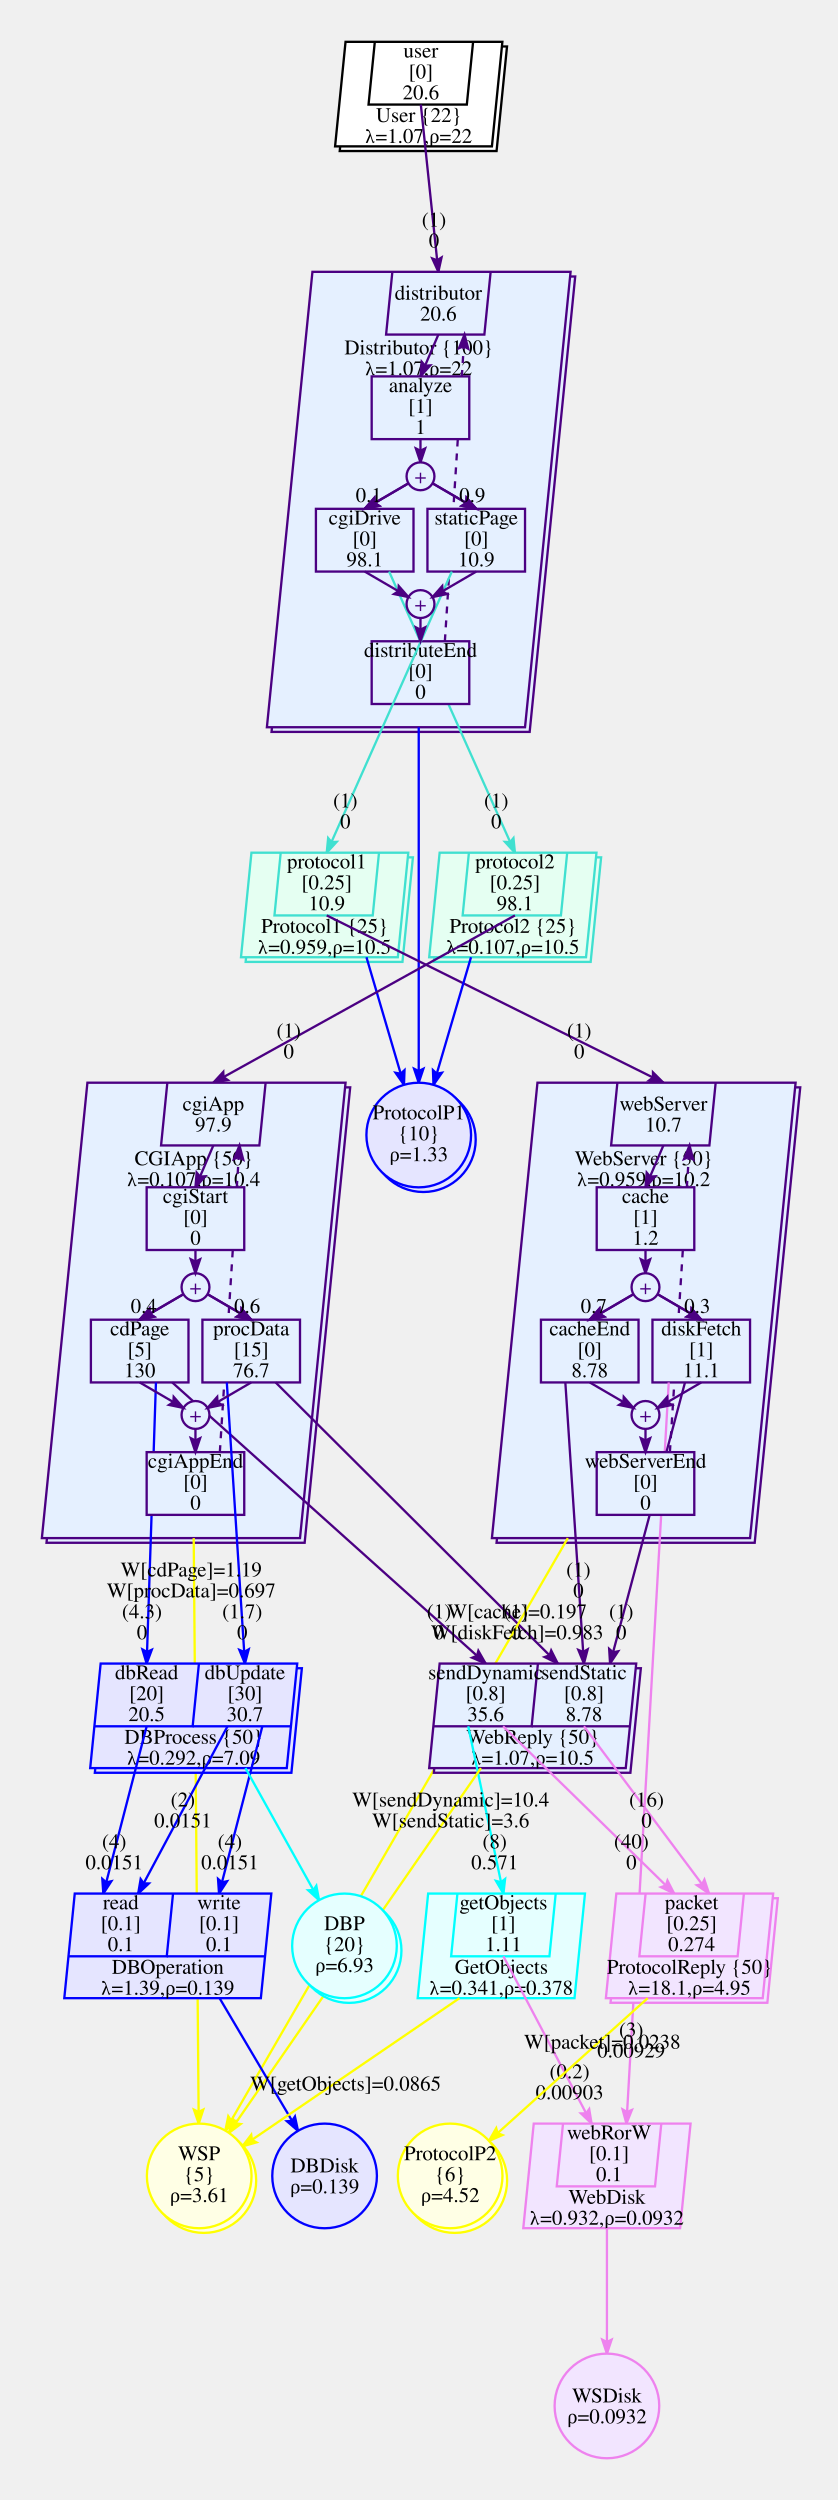
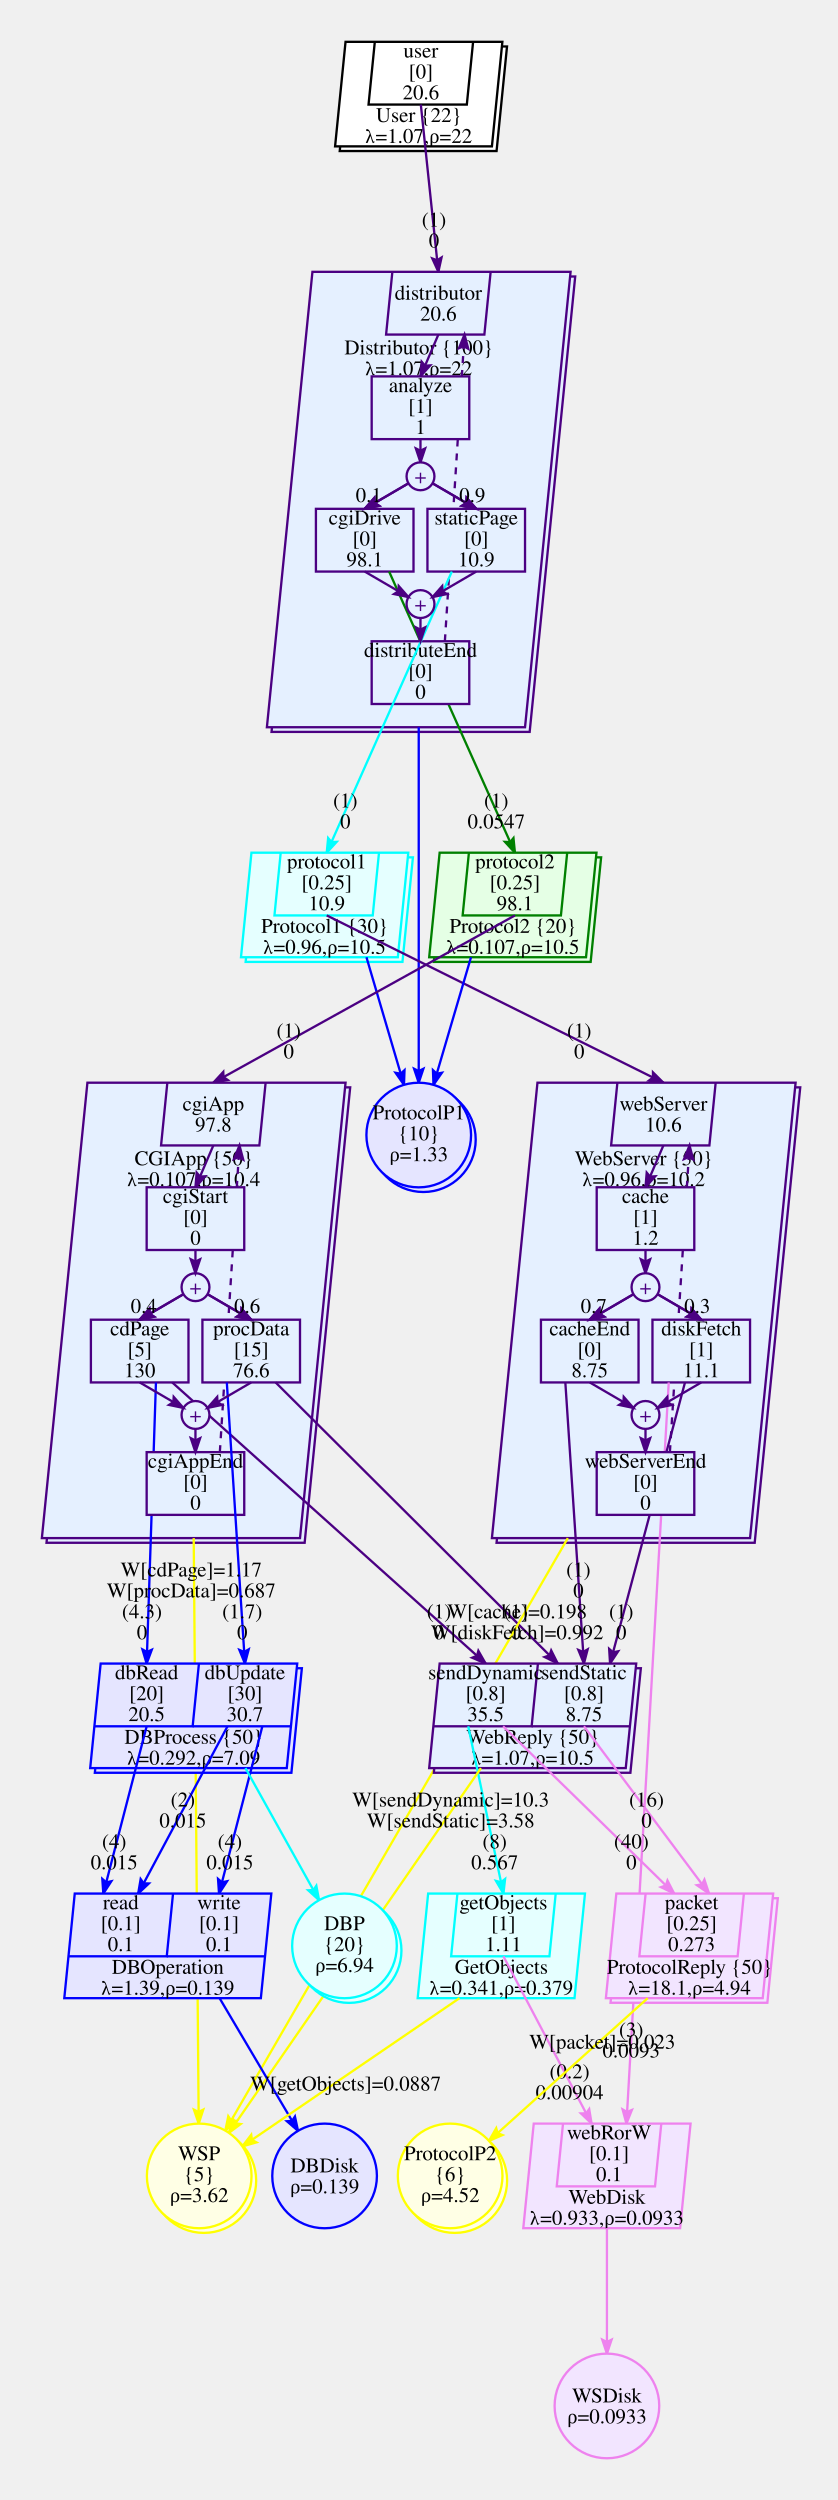
<svg xmlns="http://www.w3.org/2000/svg" width="5.006in" height="14.944in" viewBox="0 0 9010 26900">
  <polygon fill="#ffffff" stroke="black" stroke-width="25" points="3767.5,500 5455,500 5342.5,1625 3655,1625 " />
  <polygon fill="#ffffff" stroke="black" stroke-width="25" points="3717.5,450 5405,450 5292.5,1575 3605,1575 " />
  <text x="4505" y="1538" font-family="Times" font-style="Roman" font-size="225" fill="black" text-anchor="middle">λ=1.07,ρ=22</text>
  <text x="4505" y="1313" font-family="Times" font-style="Roman" font-size="225" fill="black" text-anchor="middle">User {22}</text>
  <polyline stroke="black" stroke-width="25" fill="none" points="4032.5,450 3965,1125 5022.5,1125 5090,450 " />
  <text x="4528" y="1069" font-family="Times" font-style="Roman" font-size="225" fill="black" text-anchor="middle">20.6</text>
  <text x="4528" y="844" font-family="Times" font-style="Roman" font-size="225" fill="black" text-anchor="middle">[0]</text>
  <text x="4528" y="619" font-family="Times" font-style="Roman" font-size="225" fill="black" text-anchor="middle">user</text>
  <line x1="4527.5" y1="1125" x2="4716.25" y2="2925" stroke="Indigo" stroke-width="25" />
  <polygon fill="Indigo" stroke="Indigo" stroke-width="25" points="4716.25,2925 4750.33,2770.6 4703.21,2800.68 4650.88,2781.03 " />
  <text x="4669" y="2663" font-family="Times" font-style="Roman" font-size="225" fill="black" text-anchor="middle">0</text>
  <text x="4669" y="2438" font-family="Times" font-style="Roman" font-size="225" fill="black" text-anchor="middle">(1)</text>
  <polygon fill="#e5f0ff" stroke="Indigo" stroke-width="25" points="3411.25,2975 6188.75,2975 5698.75,7875 2921.25,7875 " />
  <polygon fill="#e5f0ff" stroke="Indigo" stroke-width="25" points="3361.25,2925 6138.75,2925 5648.75,7825 2871.25,7825 " />
  <text x="4505" y="4038" font-family="Times" font-style="Roman" font-size="225" fill="black" text-anchor="middle">λ=1.07,ρ=22</text>
  <text x="4505" y="3813" font-family="Times" font-style="Roman" font-size="225" fill="black" text-anchor="middle">Distributor {100}</text>
  <polyline stroke="Indigo" stroke-width="25" fill="none" points="4221.25,2925 4153.75,3600 5211.25,3600 5278.75,2925 " />
  <text x="4716" y="3450" font-family="Times" font-style="Roman" font-size="225" fill="black" text-anchor="middle">20.6</text>
  <text x="4716" y="3225" font-family="Times" font-style="Roman" font-size="225" fill="black" text-anchor="middle">distributor</text>
  <line x1="4716.25" y1="3600" x2="4523.75" y2="4050" stroke="Indigo" stroke-width="25" />
  <polygon fill="Indigo" stroke="Indigo" stroke-width="25" points="4523.75,4050 4628.72,3931.75 4572.91,3935.07 4536.77,3892.42 " />
  <line x1="4786.25" y1="6900" x2="4997.5" y2="3600" stroke-dasharray="75" stroke="Indigo" stroke-width="25" />
  <polygon fill="Indigo" stroke="Indigo" stroke-width="25" points="4997.5,3600 4938.02,3746.5 4989.51,3724.74 5037.82,3752.89 " />
  <polygon fill="#e5f0ff" stroke="Indigo" stroke-width="25" points="3998.75,4725 3998.75,4050 5048.75,4050 5048.75,4725 3998.75,4725 " />
  <text x="4524" y="4669" font-family="Times" font-style="Roman" font-size="225" fill="black" text-anchor="middle">1</text>
  <text x="4524" y="4444" font-family="Times" font-style="Roman" font-size="225" fill="black" text-anchor="middle">[1]</text>
  <text x="4524" y="4219" font-family="Times" font-style="Roman" font-size="225" fill="black" text-anchor="middle">analyze</text>
  <polygon fill="#e5f0ff" stroke="Indigo" stroke-width="25" points="3398.75,6150 3398.75,5475 4448.75,5475 4448.75,6150 3398.75,6150 " />
-   <line x1="4186.25" y1="6150" x2="5540" y2="9175" stroke="Turquoise" stroke-width="25" />
-   <polygon fill="Turquoise" stroke="Turquoise" stroke-width="25" points="5540,9175 5524.37,9017.66 5488.94,9060.9 5433.09,9058.51 " />
-   <text x="5339" y="8913" font-family="Times" font-style="Roman" font-size="225" fill="black" text-anchor="middle">0</text>
+   <line x1="4186.25" y1="6150" x2="5540" y2="9175" stroke="Green" stroke-width="25" />
+   <polygon fill="Green" stroke="Green" stroke-width="25" points="5540,9175 5524.37,9017.66 5488.94,9060.9 5433.09,9058.51 " />
+   <text x="5339" y="8913" font-family="Times" font-style="Roman" font-size="225" fill="black" text-anchor="middle">0.0547</text>
  <text x="5339" y="8688" font-family="Times" font-style="Roman" font-size="225" fill="black" text-anchor="middle">(1)</text>
  <text x="3924" y="6094" font-family="Times" font-style="Roman" font-size="225" fill="black" text-anchor="middle">98.1</text>
  <text x="3924" y="5869" font-family="Times" font-style="Roman" font-size="225" fill="black" text-anchor="middle">[0]</text>
  <text x="3924" y="5644" font-family="Times" font-style="Roman" font-size="225" fill="black" text-anchor="middle">cgiDrive</text>
  <polygon fill="#e5f0ff" stroke="Indigo" stroke-width="25" points="3998.75,7575 3998.75,6900 5048.75,6900 5048.75,7575 3998.75,7575 " />
  <text x="4524" y="7519" font-family="Times" font-style="Roman" font-size="225" fill="black" text-anchor="middle">0</text>
  <text x="4524" y="7294" font-family="Times" font-style="Roman" font-size="225" fill="black" text-anchor="middle">[0]</text>
  <text x="4524" y="7069" font-family="Times" font-style="Roman" font-size="225" fill="black" text-anchor="middle">distributeEnd</text>
  <polygon fill="#e5f0ff" stroke="Indigo" stroke-width="25" points="4598.75,6150 4598.75,5475 5648.75,5475 5648.75,6150 4598.75,6150 " />
-   <line x1="4861.25" y1="6150" x2="3515" y2="9175" stroke="Turquoise" stroke-width="25" />
-   <polygon fill="Turquoise" stroke="Turquoise" stroke-width="25" points="3515,9175 3621.67,9058.29 3565.82,9060.8 3530.31,9017.63 " />
+   <line x1="4861.25" y1="6150" x2="3515" y2="9175" stroke="Cyan" stroke-width="25" />
+   <polygon fill="Cyan" stroke="Cyan" stroke-width="25" points="3515,9175 3621.67,9058.29 3565.82,9060.8 3530.31,9017.63 " />
  <text x="3715" y="8913" font-family="Times" font-style="Roman" font-size="225" fill="black" text-anchor="middle">0</text>
  <text x="3715" y="8688" font-family="Times" font-style="Roman" font-size="225" fill="black" text-anchor="middle">(1)</text>
  <text x="5124" y="6094" font-family="Times" font-style="Roman" font-size="225" fill="black" text-anchor="middle">10.9</text>
  <text x="5124" y="5869" font-family="Times" font-style="Roman" font-size="225" fill="black" text-anchor="middle">[0]</text>
  <text x="5124" y="5644" font-family="Times" font-style="Roman" font-size="225" fill="black" text-anchor="middle">staticPage</text>
  <line x1="4523.75" y1="4725" x2="4523.75" y2="4975" stroke="Indigo" stroke-width="25" />
  <polygon fill="Indigo" stroke="Indigo" stroke-width="25" points="4523.75,4975 4573.75,4825 4523.75,4850 4473.75,4825 " />
  <circle cx="4524" cy="6500" r="150" fill="#e5f0ff" stroke="Indigo" stroke-width="25" />
  <text x="4524" y="6575" font-family="Times" font-style="Roman" font-size="225" fill="Indigo" text-anchor="middle">+</text>
  <line x1="3923.75" y1="6150" x2="4394.18" y2="6424.42" stroke="Indigo" stroke-width="25" />
  <polygon fill="Indigo" stroke="Indigo" stroke-width="25" points="4394.18,6424.42 4289.81,6305.65 4286.21,6361.44 4239.42,6392.03 " />
  <line x1="5123.75" y1="6150" x2="4653.32" y2="6424.42" stroke="Indigo" stroke-width="25" />
  <polygon fill="Indigo" stroke="Indigo" stroke-width="25" points="4653.32,6424.42 4808.08,6392.03 4761.29,6361.44 4757.69,6305.65 " />
  <circle cx="4524" cy="5125" r="150" fill="#e5f0ff" stroke="Indigo" stroke-width="25" />
  <text x="4524" y="5200" font-family="Times" font-style="Roman" font-size="225" fill="Indigo" text-anchor="middle">+</text>
  <line x1="4394.18" y1="5200.58" x2="3923.75" y2="5475" stroke="Indigo" stroke-width="25" />
  <polygon fill="Indigo" stroke="Indigo" stroke-width="25" points="3923.75,5475 4078.51,5442.61 4031.72,5412.02 4028.12,5356.23 " />
  <line x1="4653.32" y1="5200.58" x2="5123.75" y2="5475" stroke="Indigo" stroke-width="25" />
  <polygon fill="Indigo" stroke="Indigo" stroke-width="25" points="5123.75,5475 5019.38,5356.23 5015.78,5412.02 4968.99,5442.61 " />
  <line x1="4394.18" y1="5200.58" x2="3923.75" y2="5475" stroke="Indigo" stroke-width="25" />
  <polygon fill="Indigo" stroke="Indigo" stroke-width="25" points="3923.75,5475 4078.51,5442.61 4031.72,5412.02 4028.12,5356.23 " />
  <line x1="4653.32" y1="5200.58" x2="5123.75" y2="5475" stroke="Indigo" stroke-width="25" />
  <polygon fill="Indigo" stroke="Indigo" stroke-width="25" points="5123.75,5475 5019.38,5356.23 5015.78,5412.02 4968.99,5442.61 " />
  <text x="3967" y="5402" font-family="Times" font-style="Roman" font-size="225" fill="black" text-anchor="middle">0.1</text>
  <text x="5081" y="5402" font-family="Times" font-style="Roman" font-size="225" fill="black" text-anchor="middle">0.9</text>
  <line x1="4523.75" y1="6650" x2="4523.75" y2="6900" stroke="Indigo" stroke-width="25" />
  <polygon fill="Indigo" stroke="Indigo" stroke-width="25" points="4523.75,6900 4573.75,6750 4523.75,6775 4473.75,6750 " />
  <line x1="4505" y1="7825" x2="4505" y2="11650" stroke="Blue" stroke-width="25" />
  <polygon fill="Blue" stroke="Blue" stroke-width="25" points="4505,11650 4555,11500 4505,11525 4455,11500 " />
-   <polygon fill="#e5fff2" stroke="Turquoise" stroke-width="25" points="2755,9225 4442.5,9225 4330,10350 2642.5,10350 " />
-   <polygon fill="#e5fff2" stroke="Turquoise" stroke-width="25" points="2705,9175 4392.5,9175 4280,10300 2592.5,10300 " />
-   <text x="3492" y="10263" font-family="Times" font-style="Roman" font-size="225" fill="black" text-anchor="middle">λ=0.959,ρ=10.5</text>
-   <text x="3492" y="10038" font-family="Times" font-style="Roman" font-size="225" fill="black" text-anchor="middle">Protocol1 {25}</text>
-   <polyline stroke="Turquoise" stroke-width="25" fill="none" points="3020,9175 2952.5,9850 4010,9850 4077.5,9175 " />
+   <polygon fill="#e5ffff" stroke="Cyan" stroke-width="25" points="2755,9225 4442.5,9225 4330,10350 2642.5,10350 " />
+   <polygon fill="#e5ffff" stroke="Cyan" stroke-width="25" points="2705,9175 4392.5,9175 4280,10300 2592.5,10300 " />
+   <text x="3492" y="10263" font-family="Times" font-style="Roman" font-size="225" fill="black" text-anchor="middle">λ=0.96,ρ=10.5</text>
+   <text x="3492" y="10038" font-family="Times" font-style="Roman" font-size="225" fill="black" text-anchor="middle">Protocol1 {30}</text>
+   <polyline stroke="Cyan" stroke-width="25" fill="none" points="3020,9175 2952.5,9850 4010,9850 4077.5,9175 " />
  <text x="3515" y="9794" font-family="Times" font-style="Roman" font-size="225" fill="black" text-anchor="middle">10.9</text>
  <text x="3515" y="9569" font-family="Times" font-style="Roman" font-size="225" fill="black" text-anchor="middle">[0.25]</text>
  <text x="3515" y="9344" font-family="Times" font-style="Roman" font-size="225" fill="black" text-anchor="middle">protocol1</text>
  <line x1="3515" y1="9850" x2="7137.5" y2="11650" stroke="Indigo" stroke-width="25" />
  <polygon fill="Indigo" stroke="Indigo" stroke-width="25" points="7137.5,11650 7025.42,11538.5 7025.56,11594.4 6980.92,11628 " />
  <text x="6232" y="11388" font-family="Times" font-style="Roman" font-size="225" fill="black" text-anchor="middle">0</text>
  <text x="6232" y="11163" font-family="Times" font-style="Roman" font-size="225" fill="black" text-anchor="middle">(1)</text>
  <line x1="3942.5" y1="10300" x2="4346.28" y2="11672.9" stroke="Blue" stroke-width="25" />
  <polygon fill="Blue" stroke="Blue" stroke-width="25" points="4346.28,11672.9 4351.92,11514.8 4311.01,11552.9 4255.99,11543.1 " />
-   <polygon fill="#e5fff2" stroke="Turquoise" stroke-width="25" points="4780,9225 6467.5,9225 6355,10350 4667.5,10350 " />
-   <polygon fill="#e5fff2" stroke="Turquoise" stroke-width="25" points="4730,9175 6417.5,9175 6305,10300 4617.5,10300 " />
+   <polygon fill="#e5ffe5" stroke="Green" stroke-width="25" points="4780,9225 6467.5,9225 6355,10350 4667.5,10350 " />
+   <polygon fill="#e5ffe5" stroke="Green" stroke-width="25" points="4730,9175 6417.5,9175 6305,10300 4617.5,10300 " />
  <text x="5518" y="10263" font-family="Times" font-style="Roman" font-size="225" fill="black" text-anchor="middle">λ=0.107,ρ=10.5</text>
-   <text x="5518" y="10038" font-family="Times" font-style="Roman" font-size="225" fill="black" text-anchor="middle">Protocol2 {25}</text>
-   <polyline stroke="Turquoise" stroke-width="25" fill="none" points="5045,9175 4977.5,9850 6035,9850 6102.5,9175 " />
+   <text x="5518" y="10038" font-family="Times" font-style="Roman" font-size="225" fill="black" text-anchor="middle">Protocol2 {20}</text>
+   <polyline stroke="Green" stroke-width="25" fill="none" points="5045,9175 4977.5,9850 6035,9850 6102.5,9175 " />
  <text x="5540" y="9794" font-family="Times" font-style="Roman" font-size="225" fill="black" text-anchor="middle">98.1</text>
  <text x="5540" y="9569" font-family="Times" font-style="Roman" font-size="225" fill="black" text-anchor="middle">[0.25]</text>
  <text x="5540" y="9344" font-family="Times" font-style="Roman" font-size="225" fill="black" text-anchor="middle">protocol2</text>
  <line x1="5540" y1="9850" x2="2295" y2="11650" stroke="Indigo" stroke-width="25" />
  <polygon fill="Indigo" stroke="Indigo" stroke-width="25" points="2295,11650 2450.42,11621 2404.31,11589.4 2401.92,11533.5 " />
  <text x="3106" y="11388" font-family="Times" font-style="Roman" font-size="225" fill="black" text-anchor="middle">0</text>
  <text x="3106" y="11163" font-family="Times" font-style="Roman" font-size="225" fill="black" text-anchor="middle">(1)</text>
  <line x1="5067.5" y1="10300" x2="4663.72" y2="11672.9" stroke="Blue" stroke-width="25" />
  <polygon fill="Blue" stroke="Blue" stroke-width="25" points="4663.72,11672.9 4754.01,11543.1 4698.99,11552.9 4658.08,11514.8 " />
  <polygon fill="#e5f0ff" stroke="Indigo" stroke-width="25" points="990,11700 3767.5,11700 3277.5,16600 500,16600 " />
  <polygon fill="#e5f0ff" stroke="Indigo" stroke-width="25" points="940,11650 3717.5,11650 3227.5,16550 450,16550 " />
  <text x="2084" y="12763" font-family="Times" font-style="Roman" font-size="225" fill="black" text-anchor="middle">λ=0.107,ρ=10.4</text>
  <text x="2084" y="12538" font-family="Times" font-style="Roman" font-size="225" fill="black" text-anchor="middle">CGIApp {50}</text>
  <polyline stroke="Indigo" stroke-width="25" fill="none" points="1800,11650 1732.5,12325 2790,12325 2857.5,11650 " />
-   <text x="2295" y="12175" font-family="Times" font-style="Roman" font-size="225" fill="black" text-anchor="middle">97.9</text>
+   <text x="2295" y="12175" font-family="Times" font-style="Roman" font-size="225" fill="black" text-anchor="middle">97.8</text>
  <text x="2295" y="11950" font-family="Times" font-style="Roman" font-size="225" fill="black" text-anchor="middle">cgiApp</text>
  <line x1="2295" y1="12325" x2="2102.5" y2="12775" stroke="Indigo" stroke-width="25" />
  <polygon fill="Indigo" stroke="Indigo" stroke-width="25" points="2102.5,12775 2207.47,12656.8 2151.66,12660.1 2115.52,12617.4 " />
  <line x1="2365" y1="15625" x2="2576.25" y2="12325" stroke-dasharray="75" stroke="Indigo" stroke-width="25" />
  <polygon fill="Indigo" stroke="Indigo" stroke-width="25" points="2576.25,12325 2516.77,12471.5 2568.26,12449.7 2616.57,12477.9 " />
  <polygon fill="#e5f0ff" stroke="Indigo" stroke-width="25" points="977.5,14875 977.5,14200 2027.5,14200 2027.5,14875 977.5,14875 " />
  <line x1="1677.5" y1="14875" x2="1577.5" y2="17900" stroke="Blue" stroke-width="25" />
  <polygon fill="Blue" stroke="Blue" stroke-width="25" points="1577.5,17900 1632.43,17751.7 1581.63,17775.1 1532.48,17748.4 " />
  <text x="1527" y="17638" font-family="Times" font-style="Roman" font-size="225" fill="black" text-anchor="middle">0</text>
  <text x="1527" y="17413" font-family="Times" font-style="Roman" font-size="225" fill="black" text-anchor="middle">(4.3)</text>
  <line x1="1852.5" y1="14875" x2="5225" y2="17900" stroke="Indigo" stroke-width="25" />
  <polygon fill="Indigo" stroke="Indigo" stroke-width="25" points="5225,17900 5146.72,17762.6 5131.95,17816.5 5079.95,17837.1 " />
  <text x="4723" y="17638" font-family="Times" font-style="Roman" font-size="225" fill="black" text-anchor="middle">0</text>
  <text x="4723" y="17413" font-family="Times" font-style="Roman" font-size="225" fill="black" text-anchor="middle">(1)</text>
  <text x="1503" y="14819" font-family="Times" font-style="Roman" font-size="225" fill="black" text-anchor="middle">130</text>
  <text x="1503" y="14594" font-family="Times" font-style="Roman" font-size="225" fill="black" text-anchor="middle">[5]</text>
  <text x="1503" y="14369" font-family="Times" font-style="Roman" font-size="225" fill="black" text-anchor="middle">cdPage</text>
  <polygon fill="#e5f0ff" stroke="Indigo" stroke-width="25" points="1577.5,16300 1577.5,15625 2627.5,15625 2627.5,16300 1577.5,16300 " />
  <text x="2103" y="16244" font-family="Times" font-style="Roman" font-size="225" fill="black" text-anchor="middle">0</text>
  <text x="2103" y="16019" font-family="Times" font-style="Roman" font-size="225" fill="black" text-anchor="middle">[0]</text>
  <text x="2103" y="15794" font-family="Times" font-style="Roman" font-size="225" fill="black" text-anchor="middle">cgiAppEnd</text>
  <polygon fill="#e5f0ff" stroke="Indigo" stroke-width="25" points="1577.5,13450 1577.5,12775 2627.5,12775 2627.5,13450 1577.5,13450 " />
  <text x="2103" y="13394" font-family="Times" font-style="Roman" font-size="225" fill="black" text-anchor="middle">0</text>
  <text x="2103" y="13169" font-family="Times" font-style="Roman" font-size="225" fill="black" text-anchor="middle">[0]</text>
  <text x="2103" y="12944" font-family="Times" font-style="Roman" font-size="225" fill="black" text-anchor="middle">cgiStart</text>
  <polygon fill="#e5f0ff" stroke="Indigo" stroke-width="25" points="2177.5,14875 2177.5,14200 3227.5,14200 3227.5,14875 2177.5,14875 " />
  <line x1="2440" y1="14875" x2="2635" y2="17900" stroke="Blue" stroke-width="25" />
  <polygon fill="Blue" stroke="Blue" stroke-width="25" points="2635,17900 2675.25,17747.1 2626.96,17775.3 2575.45,17753.5 " />
  <text x="2606" y="17638" font-family="Times" font-style="Roman" font-size="225" fill="black" text-anchor="middle">0</text>
  <text x="2606" y="17413" font-family="Times" font-style="Roman" font-size="225" fill="black" text-anchor="middle">(1.7)</text>
  <line x1="2965" y1="14875" x2="6001.25" y2="17900" stroke="Indigo" stroke-width="25" />
  <polygon fill="Indigo" stroke="Indigo" stroke-width="25" points="6001.25,17900 5930.28,17758.7 5912.7,17811.8 5859.7,17829.6 " />
  <text x="5550" y="17638" font-family="Times" font-style="Roman" font-size="225" fill="black" text-anchor="middle">0</text>
  <text x="5550" y="17413" font-family="Times" font-style="Roman" font-size="225" fill="black" text-anchor="middle">(1)</text>
-   <text x="2703" y="14819" font-family="Times" font-style="Roman" font-size="225" fill="black" text-anchor="middle">76.7</text>
+   <text x="2703" y="14819" font-family="Times" font-style="Roman" font-size="225" fill="black" text-anchor="middle">76.6</text>
  <text x="2703" y="14594" font-family="Times" font-style="Roman" font-size="225" fill="black" text-anchor="middle">[15]</text>
  <text x="2703" y="14369" font-family="Times" font-style="Roman" font-size="225" fill="black" text-anchor="middle">procData</text>
  <circle cx="2103" cy="15225" r="150" fill="#e5f0ff" stroke="Indigo" stroke-width="25" />
  <text x="2103" y="15300" font-family="Times" font-style="Roman" font-size="225" fill="Indigo" text-anchor="middle">+</text>
  <line x1="1502.5" y1="14875" x2="1972.93" y2="15149.4" stroke="Indigo" stroke-width="25" />
  <polygon fill="Indigo" stroke="Indigo" stroke-width="25" points="1972.93,15149.4 1868.56,15030.6 1864.96,15086.4 1818.17,15117 " />
  <line x1="2702.5" y1="14875" x2="2232.07" y2="15149.4" stroke="Indigo" stroke-width="25" />
  <polygon fill="Indigo" stroke="Indigo" stroke-width="25" points="2232.07,15149.4 2386.83,15117 2340.04,15086.4 2336.44,15030.6 " />
  <circle cx="2103" cy="13850" r="150" fill="#e5f0ff" stroke="Indigo" stroke-width="25" />
  <text x="2103" y="13925" font-family="Times" font-style="Roman" font-size="225" fill="Indigo" text-anchor="middle">+</text>
  <line x1="1972.93" y1="13925.6" x2="1502.5" y2="14200" stroke="Indigo" stroke-width="25" />
  <polygon fill="Indigo" stroke="Indigo" stroke-width="25" points="1502.5,14200 1657.26,14167.6 1610.47,14137 1606.87,14081.2 " />
  <line x1="2232.07" y1="13925.6" x2="2702.5" y2="14200" stroke="Indigo" stroke-width="25" />
  <polygon fill="Indigo" stroke="Indigo" stroke-width="25" points="2702.5,14200 2598.13,14081.2 2594.53,14137 2547.74,14167.6 " />
  <line x1="1972.93" y1="13925.6" x2="1502.5" y2="14200" stroke="Indigo" stroke-width="25" />
  <polygon fill="Indigo" stroke="Indigo" stroke-width="25" points="1502.5,14200 1657.26,14167.6 1610.47,14137 1606.87,14081.2 " />
  <line x1="2232.07" y1="13925.6" x2="2702.5" y2="14200" stroke="Indigo" stroke-width="25" />
  <polygon fill="Indigo" stroke="Indigo" stroke-width="25" points="2702.5,14200 2598.13,14081.2 2594.53,14137 2547.74,14167.6 " />
  <text x="1546" y="14127" font-family="Times" font-style="Roman" font-size="225" fill="black" text-anchor="middle">0.4</text>
  <text x="2659" y="14127" font-family="Times" font-style="Roman" font-size="225" fill="black" text-anchor="middle">0.6</text>
  <line x1="2102.5" y1="15375" x2="2102.5" y2="15625" stroke="Indigo" stroke-width="25" />
  <polygon fill="Indigo" stroke="Indigo" stroke-width="25" points="2102.5,15625 2152.5,15475 2102.5,15500 2052.5,15475 " />
  <line x1="2102.5" y1="13450" x2="2102.5" y2="13700" stroke="Indigo" stroke-width="25" />
  <polygon fill="Indigo" stroke="Indigo" stroke-width="25" points="2102.5,13700 2152.5,13550 2102.5,13575 2052.5,13550 " />
  <line x1="2083.75" y1="16550" x2="2137.68" y2="22850" stroke="Yellow" stroke-width="25" />
  <polygon fill="Yellow" stroke="Yellow" stroke-width="25" points="2137.68,22850 2186.4,22699.6 2136.61,22725 2086.4,22700.5 " />
-   <text x="2057" y="17188" font-family="Times" font-style="Roman" font-size="225" fill="black" text-anchor="middle">W[procData]=0.697</text>
-   <text x="2057" y="16963" font-family="Times" font-style="Roman" font-size="225" fill="black" text-anchor="middle">W[cdPage]=1.19</text>
+   <text x="2057" y="17188" font-family="Times" font-style="Roman" font-size="225" fill="black" text-anchor="middle">W[procData]=0.687</text>
+   <text x="2057" y="16963" font-family="Times" font-style="Roman" font-size="225" fill="black" text-anchor="middle">W[cdPage]=1.17</text>
  <circle cx="4555" cy="12263" r="563" fill="#e5e5ff" stroke="Blue" stroke-width="25" />
  <circle cx="4505" cy="12213" r="563" fill="#e5e5ff" stroke="Blue" stroke-width="25" />
  <text x="4505" y="12494" font-family="Times" font-style="Roman" font-size="225" fill="black" text-anchor="middle">ρ=1.33</text>
  <text x="4505" y="12269" font-family="Times" font-style="Roman" font-size="225" fill="black" text-anchor="middle">{10}</text>
  <text x="4505" y="12044" font-family="Times" font-style="Roman" font-size="225" fill="black" text-anchor="middle">ProtocolP1</text>
  <polygon fill="#e5f0ff" stroke="Indigo" stroke-width="25" points="5832.5,11700 8610,11700 8120,16600 5342.5,16600 " />
  <polygon fill="#e5f0ff" stroke="Indigo" stroke-width="25" points="5782.5,11650 8560,11650 8070,16550 5292.5,16550 " />
-   <text x="6926" y="12763" font-family="Times" font-style="Roman" font-size="225" fill="black" text-anchor="middle">λ=0.959,ρ=10.2</text>
+   <text x="6926" y="12763" font-family="Times" font-style="Roman" font-size="225" fill="black" text-anchor="middle">λ=0.96,ρ=10.2</text>
  <text x="6926" y="12538" font-family="Times" font-style="Roman" font-size="225" fill="black" text-anchor="middle">WebServer {50}</text>
  <polyline stroke="Indigo" stroke-width="25" fill="none" points="6642.5,11650 6575,12325 7632.5,12325 7700,11650 " />
-   <text x="7138" y="12175" font-family="Times" font-style="Roman" font-size="225" fill="black" text-anchor="middle">10.7</text>
+   <text x="7138" y="12175" font-family="Times" font-style="Roman" font-size="225" fill="black" text-anchor="middle">10.6</text>
  <text x="7138" y="11950" font-family="Times" font-style="Roman" font-size="225" fill="black" text-anchor="middle">webServer</text>
  <line x1="7137.5" y1="12325" x2="6945" y2="12775" stroke="Indigo" stroke-width="25" />
  <polygon fill="Indigo" stroke="Indigo" stroke-width="25" points="6945,12775 7049.97,12656.8 6994.16,12660.1 6958.02,12617.4 " />
  <line x1="7207.5" y1="15625" x2="7418.75" y2="12325" stroke-dasharray="75" stroke="Indigo" stroke-width="25" />
  <polygon fill="Indigo" stroke="Indigo" stroke-width="25" points="7418.75,12325 7359.27,12471.5 7410.76,12449.7 7459.07,12477.9 " />
  <polygon fill="#e5f0ff" stroke="Indigo" stroke-width="25" points="6420,13450 6420,12775 7470,12775 7470,13450 6420,13450 " />
  <text x="6945" y="13394" font-family="Times" font-style="Roman" font-size="225" fill="black" text-anchor="middle">1.2</text>
  <text x="6945" y="13169" font-family="Times" font-style="Roman" font-size="225" fill="black" text-anchor="middle">[1]</text>
  <text x="6945" y="12944" font-family="Times" font-style="Roman" font-size="225" fill="black" text-anchor="middle">cache</text>
  <polygon fill="#e5f0ff" stroke="Indigo" stroke-width="25" points="5820,14875 5820,14200 6870,14200 6870,14875 5820,14875 " />
  <line x1="6082.5" y1="14875" x2="6282.5" y2="17900" stroke="Indigo" stroke-width="25" />
  <polygon fill="Indigo" stroke="Indigo" stroke-width="25" points="6282.5,17900 6322.5,17747 6274.25,17775.3 6222.71,17753.6 " />
  <text x="6223" y="17188" font-family="Times" font-style="Roman" font-size="225" fill="black" text-anchor="middle">0</text>
  <text x="6223" y="16963" font-family="Times" font-style="Roman" font-size="225" fill="black" text-anchor="middle">(1)</text>
-   <text x="6345" y="14819" font-family="Times" font-style="Roman" font-size="225" fill="black" text-anchor="middle">8.78</text>
+   <text x="6345" y="14819" font-family="Times" font-style="Roman" font-size="225" fill="black" text-anchor="middle">8.75</text>
  <text x="6345" y="14594" font-family="Times" font-style="Roman" font-size="225" fill="black" text-anchor="middle">[0]</text>
  <text x="6345" y="14369" font-family="Times" font-style="Roman" font-size="225" fill="black" text-anchor="middle">cacheEnd</text>
  <polygon fill="#e5f0ff" stroke="Indigo" stroke-width="25" points="7020,14875 7020,14200 8070,14200 8070,14875 7020,14875 " />
  <line x1="7195" y1="14875" x2="6740" y2="22850" stroke="Violet" stroke-width="25" />
  <polygon fill="Violet" stroke="Violet" stroke-width="25" points="6740,22850 6798.46,22703.1 6747.12,22725.2 6698.63,22697.4 " />
-   <text x="6791" y="22138" font-family="Times" font-style="Roman" font-size="225" fill="black" text-anchor="middle">0.00929</text>
+   <text x="6791" y="22138" font-family="Times" font-style="Roman" font-size="225" fill="black" text-anchor="middle">0.0093</text>
  <text x="6791" y="21913" font-family="Times" font-style="Roman" font-size="225" fill="black" text-anchor="middle">(3)</text>
  <line x1="7370" y1="14875" x2="6563.75" y2="17900" stroke="Indigo" stroke-width="25" />
  <polygon fill="Indigo" stroke="Indigo" stroke-width="25" points="6563.75,17900 6650.69,17767.9 6595.94,17779.2 6554.07,17742.2 " />
  <text x="6684" y="17638" font-family="Times" font-style="Roman" font-size="225" fill="black" text-anchor="middle">0</text>
  <text x="6684" y="17413" font-family="Times" font-style="Roman" font-size="225" fill="black" text-anchor="middle">(1)</text>
  <text x="7545" y="14819" font-family="Times" font-style="Roman" font-size="225" fill="black" text-anchor="middle">11.1</text>
  <text x="7545" y="14594" font-family="Times" font-style="Roman" font-size="225" fill="black" text-anchor="middle">[1]</text>
  <text x="7545" y="14369" font-family="Times" font-style="Roman" font-size="225" fill="black" text-anchor="middle">diskFetch</text>
  <polygon fill="#e5f0ff" stroke="Indigo" stroke-width="25" points="6420,16300 6420,15625 7470,15625 7470,16300 6420,16300 " />
  <text x="6945" y="16244" font-family="Times" font-style="Roman" font-size="225" fill="black" text-anchor="middle">0</text>
  <text x="6945" y="16019" font-family="Times" font-style="Roman" font-size="225" fill="black" text-anchor="middle">[0]</text>
  <text x="6945" y="15794" font-family="Times" font-style="Roman" font-size="225" fill="black" text-anchor="middle">webServerEnd</text>
  <line x1="6945" y1="13450" x2="6945" y2="13700" stroke="Indigo" stroke-width="25" />
  <polygon fill="Indigo" stroke="Indigo" stroke-width="25" points="6945,13700 6995,13550 6945,13575 6895,13550 " />
  <circle cx="6945" cy="15225" r="150" fill="#e5f0ff" stroke="Indigo" stroke-width="25" />
  <text x="6945" y="15300" font-family="Times" font-style="Roman" font-size="225" fill="Indigo" text-anchor="middle">+</text>
  <line x1="6345" y1="14875" x2="6815.43" y2="15149.4" stroke="Indigo" stroke-width="25" />
  <polygon fill="Indigo" stroke="Indigo" stroke-width="25" points="6815.43,15149.4 6711.06,15030.6 6707.46,15086.4 6660.67,15117 " />
  <line x1="7545" y1="14875" x2="7074.57" y2="15149.4" stroke="Indigo" stroke-width="25" />
  <polygon fill="Indigo" stroke="Indigo" stroke-width="25" points="7074.57,15149.4 7229.33,15117 7182.54,15086.4 7178.94,15030.6 " />
  <circle cx="6945" cy="13850" r="150" fill="#e5f0ff" stroke="Indigo" stroke-width="25" />
  <text x="6945" y="13925" font-family="Times" font-style="Roman" font-size="225" fill="Indigo" text-anchor="middle">+</text>
  <line x1="6815.43" y1="13925.6" x2="6345" y2="14200" stroke="Indigo" stroke-width="25" />
  <polygon fill="Indigo" stroke="Indigo" stroke-width="25" points="6345,14200 6499.76,14167.6 6452.97,14137 6449.37,14081.2 " />
  <line x1="7074.57" y1="13925.6" x2="7545" y2="14200" stroke="Indigo" stroke-width="25" />
  <polygon fill="Indigo" stroke="Indigo" stroke-width="25" points="7545,14200 7440.63,14081.2 7437.03,14137 7390.24,14167.6 " />
  <line x1="6815.43" y1="13925.6" x2="6345" y2="14200" stroke="Indigo" stroke-width="25" />
  <polygon fill="Indigo" stroke="Indigo" stroke-width="25" points="6345,14200 6499.76,14167.6 6452.97,14137 6449.37,14081.2 " />
  <line x1="7074.57" y1="13925.6" x2="7545" y2="14200" stroke="Indigo" stroke-width="25" />
  <polygon fill="Indigo" stroke="Indigo" stroke-width="25" points="7545,14200 7440.63,14081.2 7437.03,14137 7390.24,14167.6 " />
  <text x="6388" y="14127" font-family="Times" font-style="Roman" font-size="225" fill="black" text-anchor="middle">0.7</text>
  <text x="7502" y="14127" font-family="Times" font-style="Roman" font-size="225" fill="black" text-anchor="middle">0.3</text>
  <line x1="6945" y1="15375" x2="6945" y2="15625" stroke="Indigo" stroke-width="25" />
  <polygon fill="Indigo" stroke="Indigo" stroke-width="25" points="6945,15625 6995,15475 6945,15500 6895,15475 " />
  <line x1="6109.37" y1="16550" x2="2424.01" y2="22925.5" stroke="Yellow" stroke-width="25" />
  <polygon fill="Yellow" stroke="Yellow" stroke-width="25" points="2424.01,22925.5 2542.36,22820.7 2486.56,22817.3 2455.79,22770.6 " />
-   <text x="5564" y="17638" font-family="Times" font-style="Roman" font-size="225" fill="black" text-anchor="middle">W[diskFetch]=0.983</text>
-   <text x="5564" y="17413" font-family="Times" font-style="Roman" font-size="225" fill="black" text-anchor="middle">W[cache]=0.197</text>
+   <text x="5564" y="17638" font-family="Times" font-style="Roman" font-size="225" fill="black" text-anchor="middle">W[diskFetch]=0.992</text>
+   <text x="5564" y="17413" font-family="Times" font-style="Roman" font-size="225" fill="black" text-anchor="middle">W[cache]=0.198</text>
  <polygon fill="#e5e5ff" stroke="Blue" stroke-width="25" points="1132.5,17950 3247.5,17950 3135,19075 1020,19075 " />
  <polygon fill="#e5e5ff" stroke="Blue" stroke-width="25" points="1082.5,17900 3197.5,17900 3085,19025 970,19025 " />
  <text x="2084" y="18988" font-family="Times" font-style="Roman" font-size="225" fill="black" text-anchor="middle">λ=0.292,ρ=7.09</text>
  <text x="2084" y="18763" font-family="Times" font-style="Roman" font-size="225" fill="black" text-anchor="middle">DBProcess {50}</text>
  <polyline stroke="Blue" stroke-width="25" fill="none" points="1015,18575 2072.5,18575 2140,17900 " />
  <text x="1577" y="18519" font-family="Times" font-style="Roman" font-size="225" fill="black" text-anchor="middle">20.5</text>
  <text x="1577" y="18294" font-family="Times" font-style="Roman" font-size="225" fill="black" text-anchor="middle">[20]</text>
  <text x="1577" y="18069" font-family="Times" font-style="Roman" font-size="225" fill="black" text-anchor="middle">dbRead</text>
  <line x1="1577.5" y1="18575" x2="1111.25" y2="20375" stroke="Blue" stroke-width="25" />
  <polygon fill="Blue" stroke="Blue" stroke-width="25" points="1111.25,20375 1197.27,20242.3 1142.59,20254 1100.46,20217.3 " />
-   <text x="1228" y="20113" font-family="Times" font-style="Roman" font-size="225" fill="black" text-anchor="middle">0.0151</text>
+   <text x="1228" y="20113" font-family="Times" font-style="Roman" font-size="225" fill="black" text-anchor="middle">0.015</text>
  <text x="1228" y="19888" font-family="Times" font-style="Roman" font-size="225" fill="black" text-anchor="middle">(4)</text>
  <line x1="2072.5" y1="18575" x2="3130" y2="18575" stroke="Blue" stroke-width="25" />
  <text x="2635" y="18519" font-family="Times" font-style="Roman" font-size="225" fill="black" text-anchor="middle">30.7</text>
  <text x="2635" y="18294" font-family="Times" font-style="Roman" font-size="225" fill="black" text-anchor="middle">[30]</text>
  <text x="2635" y="18069" font-family="Times" font-style="Roman" font-size="225" fill="black" text-anchor="middle">dbUpdate</text>
  <line x1="2447.5" y1="18575" x2="1486.25" y2="20375" stroke="Blue" stroke-width="25" />
  <polygon fill="Blue" stroke="Blue" stroke-width="25" points="1486.25,20375 1601.01,20266.2 1545.13,20264.7 1512.8,20219.1 " />
-   <text x="1967" y="19663" font-family="Times" font-style="Roman" font-size="225" fill="black" text-anchor="middle">0.0151</text>
+   <text x="1967" y="19663" font-family="Times" font-style="Roman" font-size="225" fill="black" text-anchor="middle">0.015</text>
  <text x="1967" y="19438" font-family="Times" font-style="Roman" font-size="225" fill="black" text-anchor="middle">(2)</text>
  <line x1="2822.5" y1="18575" x2="2356.25" y2="20375" stroke="Blue" stroke-width="25" />
  <polygon fill="Blue" stroke="Blue" stroke-width="25" points="2356.25,20375 2442.27,20242.3 2387.59,20254 2345.46,20217.3 " />
-   <text x="2473" y="20113" font-family="Times" font-style="Roman" font-size="225" fill="black" text-anchor="middle">0.0151</text>
+   <text x="2473" y="20113" font-family="Times" font-style="Roman" font-size="225" fill="black" text-anchor="middle">0.015</text>
  <text x="2473" y="19888" font-family="Times" font-style="Roman" font-size="225" fill="black" text-anchor="middle">(4)</text>
  <line x1="2640.62" y1="19025" x2="3432.46" y2="20446.1" stroke="Cyan" stroke-width="25" />
  <polygon fill="Cyan" stroke="Cyan" stroke-width="25" points="3432.46,20446.1 3403.13,20290.8 3371.62,20336.9 3315.78,20339.4 " />
  <polygon fill="#e5f0ff" stroke="Indigo" stroke-width="25" points="4780,17950 6895,17950 6782.5,19075 4667.5,19075 " />
  <polygon fill="#e5f0ff" stroke="Indigo" stroke-width="25" points="4730,17900 6845,17900 6732.5,19025 4617.5,19025 " />
  <text x="5731" y="18988" font-family="Times" font-style="Roman" font-size="225" fill="black" text-anchor="middle">λ=1.07,ρ=10.5</text>
  <text x="5731" y="18763" font-family="Times" font-style="Roman" font-size="225" fill="black" text-anchor="middle">WebReply {50}</text>
  <polyline stroke="Indigo" stroke-width="25" fill="none" points="4662.5,18575 5720,18575 5787.5,17900 " />
-   <text x="5225" y="18519" font-family="Times" font-style="Roman" font-size="225" fill="black" text-anchor="middle">35.6</text>
+   <text x="5225" y="18519" font-family="Times" font-style="Roman" font-size="225" fill="black" text-anchor="middle">35.5</text>
  <text x="5225" y="18294" font-family="Times" font-style="Roman" font-size="225" fill="black" text-anchor="middle">[0.8]</text>
  <text x="5225" y="18069" font-family="Times" font-style="Roman" font-size="225" fill="black" text-anchor="middle">sendDynamic</text>
  <line x1="5037.5" y1="18575" x2="5416.25" y2="20375" stroke="Cyan" stroke-width="25" />
  <polygon fill="Cyan" stroke="Cyan" stroke-width="25" points="5416.25,20375 5434.29,20217.9 5390.51,20252.7 5336.44,20238.5 " />
-   <text x="5322" y="20113" font-family="Times" font-style="Roman" font-size="225" fill="black" text-anchor="middle">0.571</text>
+   <text x="5322" y="20113" font-family="Times" font-style="Roman" font-size="225" fill="black" text-anchor="middle">0.567</text>
  <text x="5322" y="19888" font-family="Times" font-style="Roman" font-size="225" fill="black" text-anchor="middle">(8)</text>
  <line x1="5412.5" y1="18575" x2="7253.75" y2="20375" stroke="Violet" stroke-width="25" />
  <polygon fill="Violet" stroke="Violet" stroke-width="25" points="7253.75,20375 7181.44,20234.4 7164.37,20287.6 7111.54,20305.9 " />
  <text x="6793" y="20113" font-family="Times" font-style="Roman" font-size="225" fill="black" text-anchor="middle">0</text>
  <text x="6793" y="19888" font-family="Times" font-style="Roman" font-size="225" fill="black" text-anchor="middle">(40)</text>
  <line x1="5720" y1="18575" x2="6777.5" y2="18575" stroke="Indigo" stroke-width="25" />
-   <text x="6283" y="18519" font-family="Times" font-style="Roman" font-size="225" fill="black" text-anchor="middle">8.78</text>
+   <text x="6283" y="18519" font-family="Times" font-style="Roman" font-size="225" fill="black" text-anchor="middle">8.75</text>
  <text x="6283" y="18294" font-family="Times" font-style="Roman" font-size="225" fill="black" text-anchor="middle">[0.8]</text>
  <text x="6283" y="18069" font-family="Times" font-style="Roman" font-size="225" fill="black" text-anchor="middle">sendStatic</text>
  <line x1="6282.5" y1="18575" x2="7628.75" y2="20375" stroke="Violet" stroke-width="25" />
  <polygon fill="Violet" stroke="Violet" stroke-width="25" points="7628.75,20375 7578.95,20224.9 7553.88,20274.9 7498.87,20284.8 " />
  <text x="6956" y="19663" font-family="Times" font-style="Roman" font-size="225" fill="black" text-anchor="middle">0</text>
  <text x="6956" y="19438" font-family="Times" font-style="Roman" font-size="225" fill="black" text-anchor="middle">(16)</text>
  <line x1="5174.38" y1="19025" x2="2462.28" y2="22949.7" stroke="Yellow" stroke-width="25" />
  <polygon fill="Yellow" stroke="Yellow" stroke-width="25" points="2462.28,22949.7 2588.69,22854.8 2533.34,22846.9 2506.42,22797.9 " />
-   <text x="4849" y="19663" font-family="Times" font-style="Roman" font-size="225" fill="black" text-anchor="middle">W[sendStatic]=3.6</text>
-   <text x="4849" y="19438" font-family="Times" font-style="Roman" font-size="225" fill="black" text-anchor="middle">W[sendDynamic]=10.4</text>
+   <text x="4849" y="19663" font-family="Times" font-style="Roman" font-size="225" fill="black" text-anchor="middle">W[sendStatic]=3.58</text>
+   <text x="4849" y="19438" font-family="Times" font-style="Roman" font-size="225" fill="black" text-anchor="middle">W[sendDynamic]=10.3</text>
  <polygon fill="#e5e5ff" stroke="Blue" stroke-width="25" points="803.75,20375 2918.75,20375 2806.25,21500 691.25,21500 " />
  <text x="1805" y="21463" font-family="Times" font-style="Roman" font-size="225" fill="black" text-anchor="middle">λ=1.39,ρ=0.139</text>
  <text x="1805" y="21238" font-family="Times" font-style="Roman" font-size="225" fill="black" text-anchor="middle">DBOperation</text>
  <polyline stroke="Blue" stroke-width="25" fill="none" points="736.25,21050 1793.75,21050 1861.25,20375 " />
  <text x="1299" y="20994" font-family="Times" font-style="Roman" font-size="225" fill="black" text-anchor="middle">0.1</text>
  <text x="1299" y="20769" font-family="Times" font-style="Roman" font-size="225" fill="black" text-anchor="middle">[0.1]</text>
  <text x="1299" y="20544" font-family="Times" font-style="Roman" font-size="225" fill="black" text-anchor="middle">read</text>
  <line x1="1793.75" y1="21050" x2="2851.25" y2="21050" stroke="Blue" stroke-width="25" />
  <text x="2356" y="20994" font-family="Times" font-style="Roman" font-size="225" fill="black" text-anchor="middle">0.1</text>
  <text x="2356" y="20769" font-family="Times" font-style="Roman" font-size="225" fill="black" text-anchor="middle">[0.1]</text>
  <text x="2356" y="20544" font-family="Times" font-style="Roman" font-size="225" fill="black" text-anchor="middle">write</text>
  <line x1="2361.87" y1="21500" x2="3206.24" y2="22928.3" stroke="Blue" stroke-width="25" />
  <polygon fill="Blue" stroke="Blue" stroke-width="25" points="3206.24,22928.3 3172.95,22773.7 3142.63,22820.7 3086.87,22824.6 " />
  <circle cx="3756" cy="20988" r="563" fill="#e5ffff" stroke="Cyan" stroke-width="25" />
  <circle cx="3706" cy="20938" r="563" fill="#e5ffff" stroke="Cyan" stroke-width="25" />
-   <text x="3706" y="21219" font-family="Times" font-style="Roman" font-size="225" fill="black" text-anchor="middle">ρ=6.93</text>
+   <text x="3706" y="21219" font-family="Times" font-style="Roman" font-size="225" fill="black" text-anchor="middle">ρ=6.94</text>
  <text x="3706" y="20994" font-family="Times" font-style="Roman" font-size="225" fill="black" text-anchor="middle">{20}</text>
  <text x="3706" y="20769" font-family="Times" font-style="Roman" font-size="225" fill="black" text-anchor="middle">DBP</text>
  <polygon fill="#e5ffff" stroke="Cyan" stroke-width="25" points="4606.25,20375 6293.75,20375 6181.25,21500 4493.75,21500 " />
-   <text x="5394" y="21463" font-family="Times" font-style="Roman" font-size="225" fill="black" text-anchor="middle">λ=0.341,ρ=0.378</text>
+   <text x="5394" y="21463" font-family="Times" font-style="Roman" font-size="225" fill="black" text-anchor="middle">λ=0.341,ρ=0.379</text>
  <text x="5394" y="21238" font-family="Times" font-style="Roman" font-size="225" fill="black" text-anchor="middle">GetObjects</text>
  <polyline stroke="Cyan" stroke-width="25" fill="none" points="4921.25,20375 4853.75,21050 5911.25,21050 5978.75,20375 " />
  <text x="5416" y="20994" font-family="Times" font-style="Roman" font-size="225" fill="black" text-anchor="middle">1.11</text>
  <text x="5416" y="20769" font-family="Times" font-style="Roman" font-size="225" fill="black" text-anchor="middle">[1]</text>
  <text x="5416" y="20544" font-family="Times" font-style="Roman" font-size="225" fill="black" text-anchor="middle">getObjects</text>
  <line x1="5416.25" y1="21050" x2="6365" y2="22850" stroke="Violet" stroke-width="25" />
  <polygon fill="Violet" stroke="Violet" stroke-width="25" points="6365,22850 6339.29,22694 6306.72,22739.4 6250.83,22740.6 " />
-   <text x="6128" y="22588" font-family="Times" font-style="Roman" font-size="225" fill="black" text-anchor="middle">0.00903</text>
+   <text x="6128" y="22588" font-family="Times" font-style="Roman" font-size="225" fill="black" text-anchor="middle">0.00904</text>
  <text x="6128" y="22363" font-family="Times" font-style="Roman" font-size="225" fill="black" text-anchor="middle">(0.2)</text>
  <line x1="4943.75" y1="21500" x2="2607.06" y2="23095.3" stroke="Yellow" stroke-width="25" />
  <polygon fill="Yellow" stroke="Yellow" stroke-width="25" points="2607.06,23095.3 2759.13,23052 2710.29,23024.9 2702.74,22969.5 " />
-   <text x="3718" y="22494" font-family="Times" font-style="Roman" font-size="225" fill="black" text-anchor="middle">W[getObjects]=0.0865</text>
+   <text x="3718" y="22494" font-family="Times" font-style="Roman" font-size="225" fill="black" text-anchor="middle">W[getObjects]=0.0887</text>
  <polygon fill="#f2e5ff" stroke="Violet" stroke-width="25" points="6681.25,20425 8368.75,20425 8256.25,21550 6568.75,21550 " />
  <polygon fill="#f2e5ff" stroke="Violet" stroke-width="25" points="6631.25,20375 8318.75,20375 8206.25,21500 6518.75,21500 " />
-   <text x="7419" y="21463" font-family="Times" font-style="Roman" font-size="225" fill="black" text-anchor="middle">λ=18.1,ρ=4.95</text>
+   <text x="7419" y="21463" font-family="Times" font-style="Roman" font-size="225" fill="black" text-anchor="middle">λ=18.1,ρ=4.94</text>
  <text x="7419" y="21238" font-family="Times" font-style="Roman" font-size="225" fill="black" text-anchor="middle">ProtocolReply {50}</text>
  <polyline stroke="Violet" stroke-width="25" fill="none" points="6946.25,20375 6878.75,21050 7936.25,21050 8003.75,20375 " />
-   <text x="7441" y="20994" font-family="Times" font-style="Roman" font-size="225" fill="black" text-anchor="middle">0.274</text>
+   <text x="7441" y="20994" font-family="Times" font-style="Roman" font-size="225" fill="black" text-anchor="middle">0.273</text>
  <text x="7441" y="20769" font-family="Times" font-style="Roman" font-size="225" fill="black" text-anchor="middle">[0.25]</text>
  <text x="7441" y="20544" font-family="Times" font-style="Roman" font-size="225" fill="black" text-anchor="middle">packet</text>
  <line x1="6968.75" y1="21500" x2="5260.71" y2="23036.3" stroke="Yellow" stroke-width="25" />
  <polygon fill="Yellow" stroke="Yellow" stroke-width="25" points="5260.71,23036.3 5405.67,22973.2 5353.65,22952.7 5338.8,22898.8 " />
-   <text x="6480" y="22044" font-family="Times" font-style="Roman" font-size="225" fill="black" text-anchor="middle">W[packet]=0.0238</text>
+   <text x="6480" y="22044" font-family="Times" font-style="Roman" font-size="225" fill="black" text-anchor="middle">W[packet]=0.023</text>
  <circle cx="2193" cy="23463" r="563" fill="#ffffe5" stroke="Yellow" stroke-width="25" />
  <circle cx="2143" cy="23413" r="563" fill="#ffffe5" stroke="Yellow" stroke-width="25" />
-   <text x="2142" y="23694" font-family="Times" font-style="Roman" font-size="225" fill="black" text-anchor="middle">ρ=3.61</text>
+   <text x="2142" y="23694" font-family="Times" font-style="Roman" font-size="225" fill="black" text-anchor="middle">ρ=3.62</text>
  <text x="2142" y="23469" font-family="Times" font-style="Roman" font-size="225" fill="black" text-anchor="middle">{5}</text>
  <text x="2142" y="23244" font-family="Times" font-style="Roman" font-size="225" fill="black" text-anchor="middle">WSP</text>
  <circle cx="3492" cy="23413" r="563" fill="#e5e5ff" stroke="Blue" stroke-width="25" />
  <text x="3492" y="23600" font-family="Times" font-style="Roman" font-size="225" fill="black" text-anchor="middle">ρ=0.139</text>
  <text x="3492" y="23375" font-family="Times" font-style="Roman" font-size="225" fill="black" text-anchor="middle">DBDisk</text>
  <circle cx="4893" cy="23463" r="563" fill="#ffffe5" stroke="Yellow" stroke-width="25" />
  <circle cx="4843" cy="23413" r="563" fill="#ffffe5" stroke="Yellow" stroke-width="25" />
  <text x="4843" y="23694" font-family="Times" font-style="Roman" font-size="225" fill="black" text-anchor="middle">ρ=4.52</text>
  <text x="4843" y="23469" font-family="Times" font-style="Roman" font-size="225" fill="black" text-anchor="middle">{6}</text>
  <text x="4843" y="23244" font-family="Times" font-style="Roman" font-size="225" fill="black" text-anchor="middle">ProtocolP2</text>
  <polygon fill="#f2e5ff" stroke="Violet" stroke-width="25" points="5742.5,22850 7430,22850 7317.5,23975 5630,23975 " />
-   <text x="6530" y="23938" font-family="Times" font-style="Roman" font-size="225" fill="black" text-anchor="middle">λ=0.932,ρ=0.0932</text>
+   <text x="6530" y="23938" font-family="Times" font-style="Roman" font-size="225" fill="black" text-anchor="middle">λ=0.933,ρ=0.0933</text>
  <text x="6530" y="23713" font-family="Times" font-style="Roman" font-size="225" fill="black" text-anchor="middle">WebDisk</text>
  <polyline stroke="Violet" stroke-width="25" fill="none" points="6057.5,22850 5990,23525 7047.5,23525 7115,22850 " />
  <text x="6553" y="23469" font-family="Times" font-style="Roman" font-size="225" fill="black" text-anchor="middle">0.1</text>
  <text x="6553" y="23244" font-family="Times" font-style="Roman" font-size="225" fill="black" text-anchor="middle">[0.1]</text>
  <text x="6553" y="23019" font-family="Times" font-style="Roman" font-size="225" fill="black" text-anchor="middle">webRorW</text>
  <line x1="6530" y1="23975" x2="6530" y2="25325" stroke="Violet" stroke-width="25" />
  <polygon fill="Violet" stroke="Violet" stroke-width="25" points="6530,25325 6580,25175 6530,25200 6480,25175 " />
  <circle cx="6530" cy="25888" r="563" fill="#f2e5ff" stroke="Violet" stroke-width="25" />
-   <text x="6530" y="26075" font-family="Times" font-style="Roman" font-size="225" fill="black" text-anchor="middle">ρ=0.0932</text>
+   <text x="6530" y="26075" font-family="Times" font-style="Roman" font-size="225" fill="black" text-anchor="middle">ρ=0.0933</text>
  <text x="6530" y="25850" font-family="Times" font-style="Roman" font-size="225" fill="black" text-anchor="middle">WSDisk</text>
</svg>
